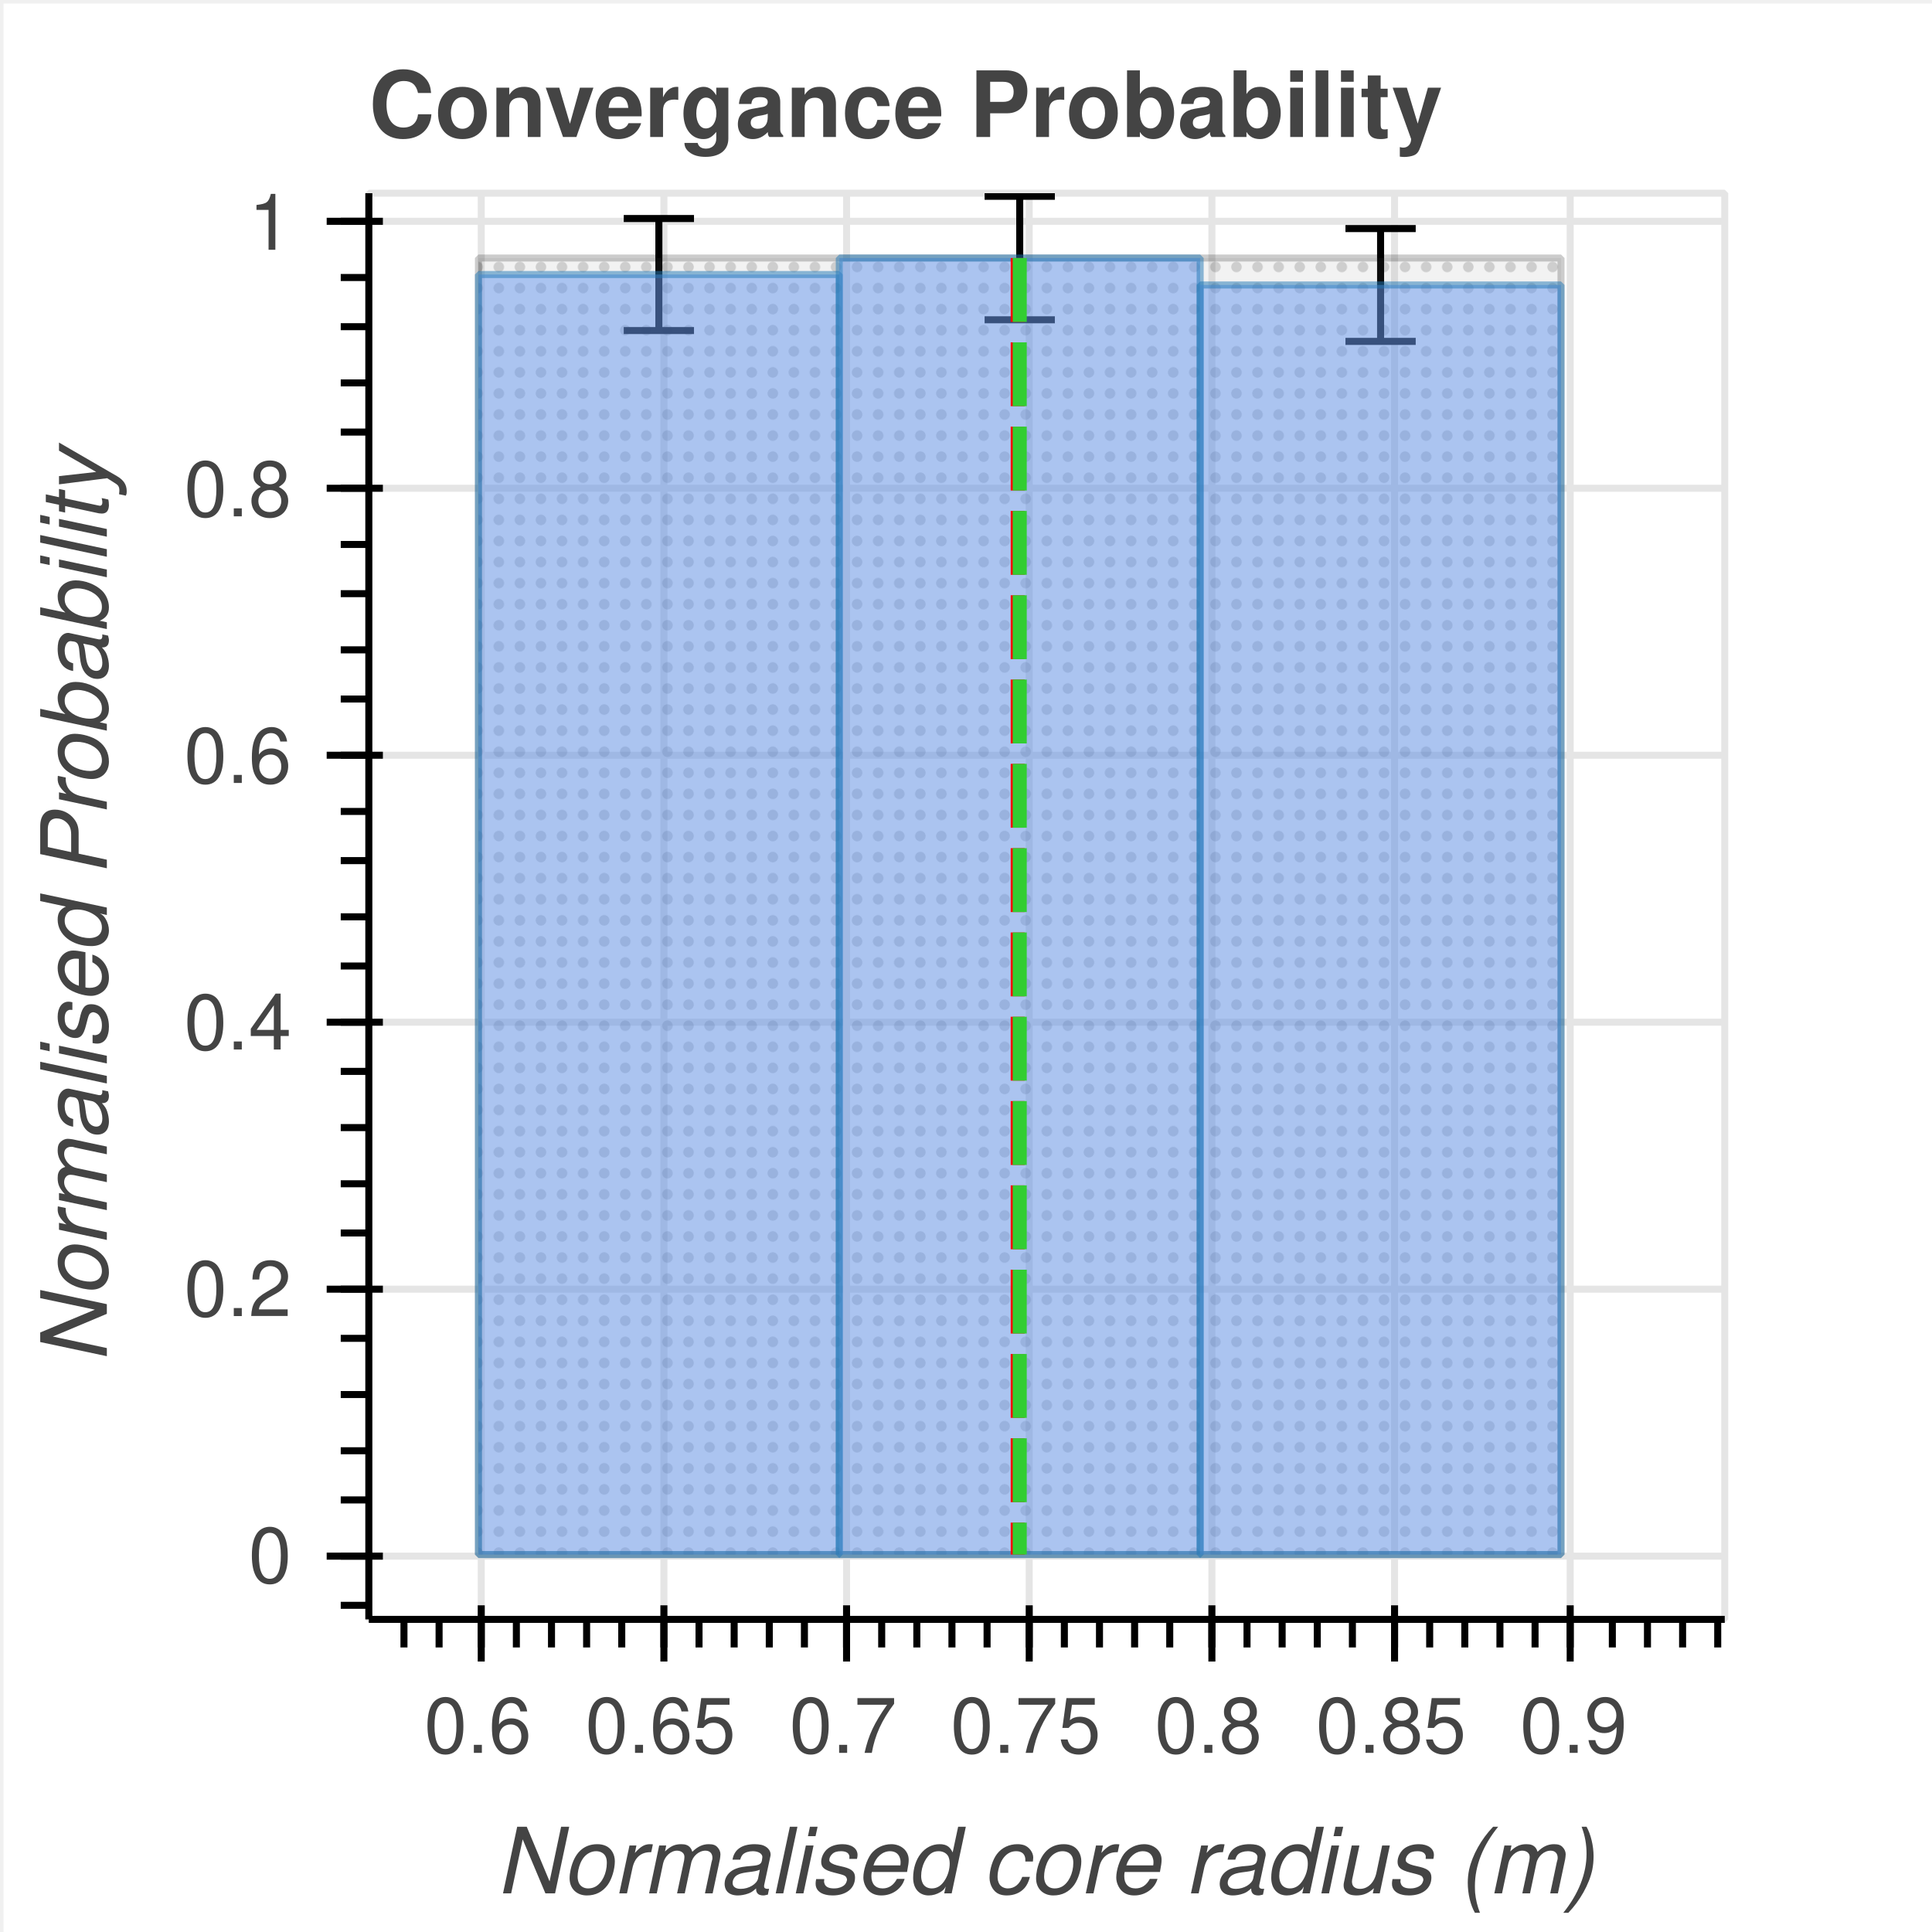
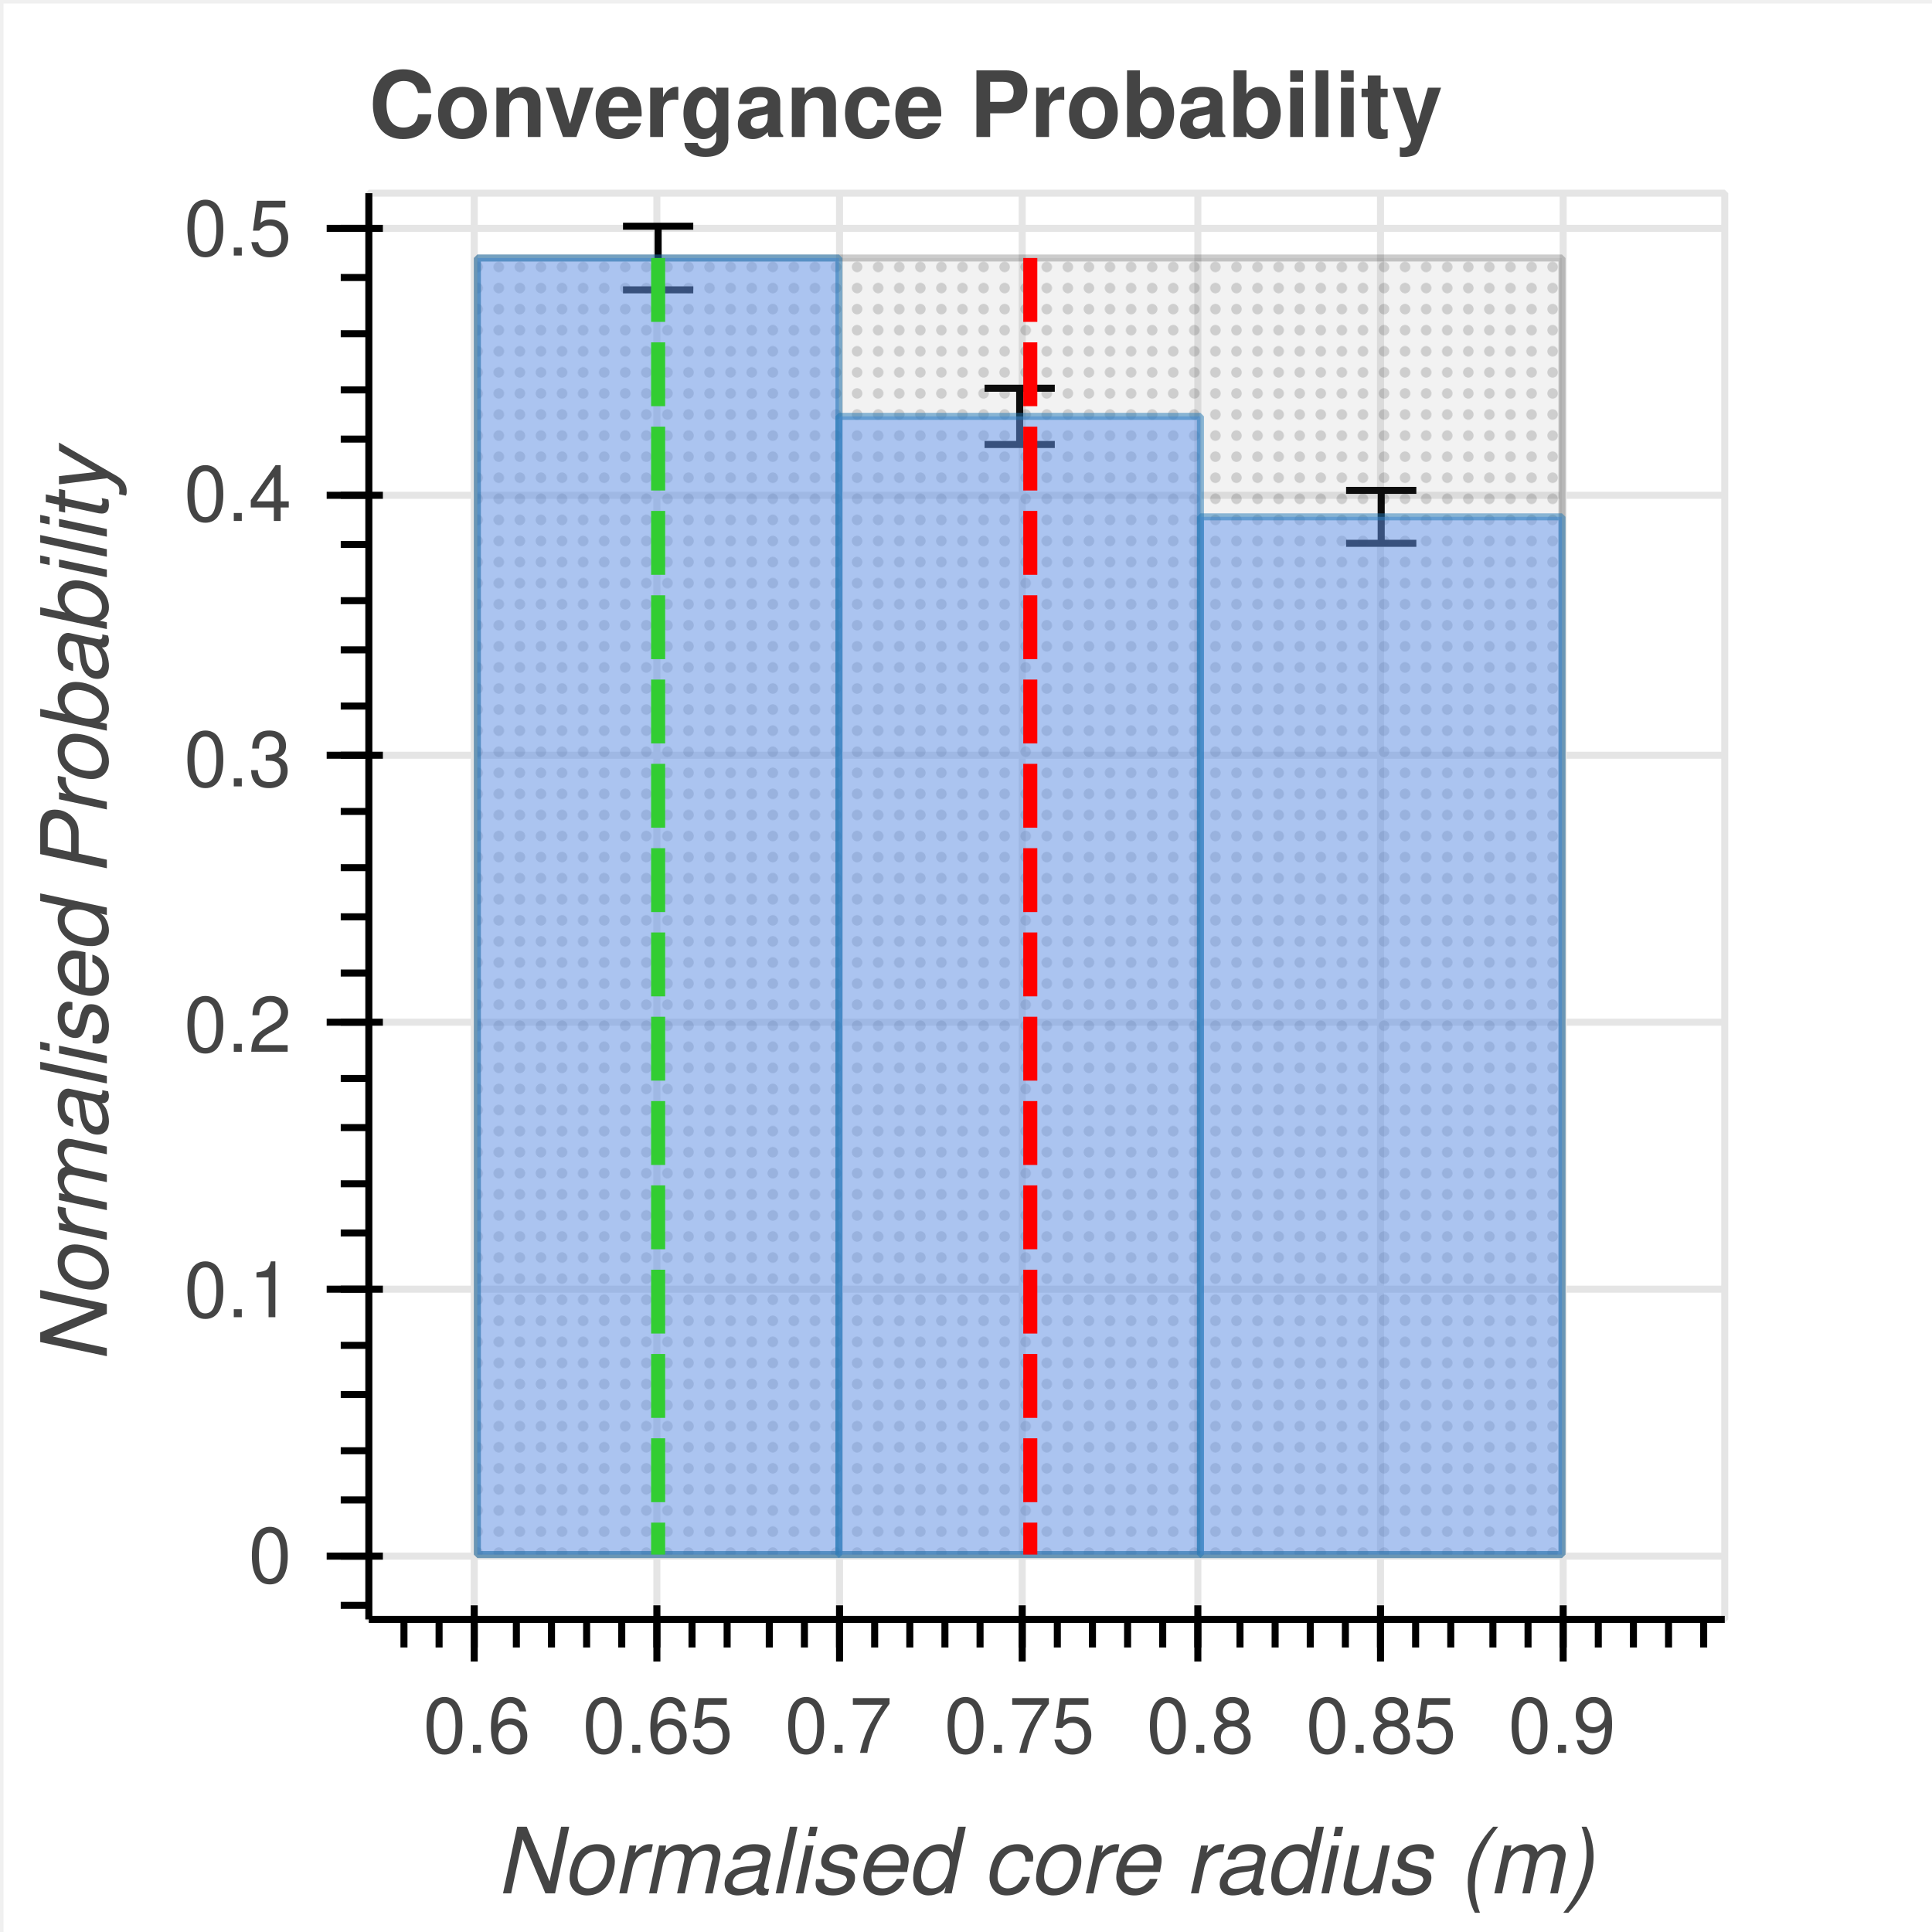
<svg xmlns="http://www.w3.org/2000/svg" version="1.1" width="275" height="275">
  <defs>
-     <clipPath id="InAXUygaGsqg">
+     <clipPath id="pgWXlmfOxSkq">
      <path fill="none" stroke="none" d="M 52.5 27.5 L 245.5 27.5 L 245.5 230.5 L 52.5 230.5 L 52.5 27.5 Z" />
    </clipPath>
-     <clipPath id="sBRyhBJpEFpU">
+     <clipPath id="qLMCSyQFeSEU">
      <path fill="none" stroke="none" d="M 52.5 27.5 L 245.5 27.5 L 245.5 230.5 L 52.5 230.5 L 52.5 27.5 Z" />
    </clipPath>
-     <clipPath id="ffzXpcHAvLTi">
+     <clipPath id="pxSyAOkAEokH">
      <path fill="none" stroke="none" d="M 52.5 27.5 L 245.5 27.5 L 245.5 230.5 L 52.5 230.5 L 52.5 27.5 Z" />
    </clipPath>
-     <clipPath id="foNaKyHFTAHU">
+     <clipPath id="fuNvhHTOpbGV">
      <path fill="none" stroke="none" d="M 52.5 27.5 L 245.5 27.5 L 245.5 230.5 L 52.5 230.5 L 52.5 27.5 Z" />
    </clipPath>
-     <pattern id="JrwBZKHLfWXh" width="3" height="3" patternUnits="userSpaceOnUse">
+     <pattern id="AyTvFVtdEdXB" width="3" height="3" patternUnits="userSpaceOnUse">
      <path fill="rgb(0,0,0)" stroke="none" paint-order="stroke" d="M 2.75 2 A 0.75 0.75 0 0 0 1.25 2 A 0.75 0.75 0 0 0 2.75 2" fill-opacity="0.149" />
    </pattern>
-     <clipPath id="TaEXbAVgGtcP">
+     <clipPath id="lDakPwaIWoMa">
      <path fill="none" stroke="none" d="M 52.5 27.5 L 245.5 27.5 L 245.5 230.5 L 52.5 230.5 L 52.5 27.5 Z" />
    </clipPath>
-     <clipPath id="eEJJcNbCGpMv">
+     <clipPath id="uudJtAVDqUhM">
      <path fill="none" stroke="none" d="M 52.5 27.5 L 245.5 27.5 L 245.5 230.5 L 52.5 230.5 L 52.5 27.5 Z" />
    </clipPath>
-     <clipPath id="ThteKweZudVw">
+     <clipPath id="gXuGpzfUFPhR">
      <path fill="none" stroke="none" d="M 52.5 27.5 L 245.5 27.5 L 245.5 230.5 L 52.5 230.5 L 52.5 27.5 Z" />
    </clipPath>
-     <clipPath id="tJWdPLfzzcuL">
+     <clipPath id="TVsqRqzQkHGn">
      <path fill="none" stroke="none" d="M 52.5 27.5 L 245.5 27.5 L 245.5 230.5 L 52.5 230.5 L 52.5 27.5 Z" />
    </clipPath>
  </defs>
  <path fill="rgb(255,255,255)" stroke="none" paint-order="stroke" d="M 0.5 0.5 L 275.5 0.5 L 275.5 275.5 L 0.5 275.5 L 0.5 0.5 Z" fill-opacity="1" />
  <rect fill="#FFFFFF" stroke="none" x="52" y="27" width="193" height="203" transform="matrix(1, 0, 0, 1, 0.5, 0.5)" />
  <path fill="rgb(255,255,255)" stroke="none" paint-order="stroke" d="M 52.5 27.5 L 245.5 27.5 L 245.5 230.5 L 52.5 230.5 L 52.5 27.5 Z" fill-opacity="1" />
  <path fill="none" stroke="rgb(229,229,229)" paint-order="fill" d="M 52.5 27.5 L 245.5 27.5 L 245.5 230.5 L 52.5 230.5 L 52.5 27.5 Z" stroke-opacity="1" stroke-linejoin="bevel" stroke-miterlimit="10" />
-   <path fill="none" stroke="rgb(229,229,229)" paint-order="fill" d="M 68.5 230.5 L 68.5 27.5 M 94.5 230.5 L 94.5 27.5 M 120.5 230.5 L 120.5 27.5 M 146.5 230.5 L 146.5 27.5 M 172.5 230.5 L 172.5 27.5 M 198.5 230.5 L 198.5 27.5 M 223.5 230.5 L 223.5 27.5" stroke-opacity="1" stroke-linejoin="bevel" stroke-miterlimit="10" clip-path="url(#InAXUygaGsqg)" />
-   <path fill="none" stroke="rgb(229,229,229)" paint-order="fill" d="M 52.5 221.5 L 245.5 221.5 M 52.5 183.5 L 245.5 183.5 M 52.5 145.5 L 245.5 145.5 M 52.5 107.5 L 245.5 107.5 M 52.5 69.5 L 245.5 69.5 M 52.5 31.5 L 245.5 31.5" stroke-opacity="1" stroke-linejoin="bevel" stroke-miterlimit="10" clip-path="url(#sBRyhBJpEFpU)" />
-   <path fill="none" stroke="rgb(0,0,0)" paint-order="fill" d="M 93.783 31.104 L 93.783 47.049" stroke-opacity="1" stroke-linejoin="bevel" stroke-miterlimit="10" clip-path="url(#ffzXpcHAvLTi)" />
-   <path fill="none" stroke="rgb(0,0,0)" paint-order="fill" d="M 145.148 27.938 L 145.148 45.517" stroke-opacity="1" stroke-linejoin="bevel" stroke-miterlimit="10" clip-path="url(#ffzXpcHAvLTi)" />
-   <path fill="none" stroke="rgb(0,0,0)" paint-order="fill" d="M 196.512 32.533 L 196.512 48.594" stroke-opacity="1" stroke-linejoin="bevel" stroke-miterlimit="10" clip-path="url(#ffzXpcHAvLTi)" />
-   <path fill="none" stroke="rgb(0,0,0)" paint-order="fill" d="M 88.783 31.104 L 98.783 31.104" stroke-opacity="1" stroke-linejoin="bevel" stroke-miterlimit="10" clip-path="url(#ffzXpcHAvLTi)" />
-   <path fill="none" stroke="rgb(0,0,0)" paint-order="fill" d="M 140.148 27.938 L 150.148 27.938" stroke-opacity="1" stroke-linejoin="bevel" stroke-miterlimit="10" clip-path="url(#ffzXpcHAvLTi)" />
-   <path fill="none" stroke="rgb(0,0,0)" paint-order="fill" d="M 191.512 32.533 L 201.512 32.533" stroke-opacity="1" stroke-linejoin="bevel" stroke-miterlimit="10" clip-path="url(#ffzXpcHAvLTi)" />
-   <path fill="none" stroke="rgb(0,0,0)" paint-order="fill" d="M 98.783 47.049 L 88.783 47.049" stroke-opacity="1" stroke-linejoin="bevel" stroke-miterlimit="10" clip-path="url(#ffzXpcHAvLTi)" />
-   <path fill="none" stroke="rgb(0,0,0)" paint-order="fill" d="M 150.148 45.517 L 140.148 45.517" stroke-opacity="1" stroke-linejoin="bevel" stroke-miterlimit="10" clip-path="url(#ffzXpcHAvLTi)" />
-   <path fill="none" stroke="rgb(0,0,0)" paint-order="fill" d="M 201.512 48.594 L 191.512 48.594" stroke-opacity="1" stroke-linejoin="bevel" stroke-miterlimit="10" clip-path="url(#ffzXpcHAvLTi)" />
-   <path fill="rgb(128,128,128)" stroke="none" paint-order="stroke" d="M 68.101 36.727 L 222.194 36.727 L 222.194 221.273 L 68.101 221.273 L 68.101 36.727 Z" fill-opacity="0.102" clip-path="url(#foNaKyHFTAHU)" />
-   <path fill="url(#JrwBZKHLfWXh)" stroke="rgb(0,0,0)" paint-order="fill" d="M 68.101 36.727 L 222.194 36.727 L 222.194 221.273 L 68.101 221.273 L 68.101 36.727 Z" clip-path="url(#foNaKyHFTAHU)" stroke-opacity="0.2" stroke-linejoin="bevel" stroke-miterlimit="10" />
-   <path fill="rgb(100,149,237)" stroke="rgb(31,119,180)" paint-order="fill" d="M 68.101 39.076 L 119.466 39.076 L 119.466 221.273 L 68.101 221.273 L 68.101 39.076 Z" fill-opacity="0.502" clip-path="url(#TaEXbAVgGtcP)" stroke-opacity="0.502" stroke-linejoin="bevel" stroke-miterlimit="10" />
-   <path fill="rgb(100,149,237)" stroke="rgb(31,119,180)" paint-order="fill" d="M 119.466 36.727 L 170.83 36.727 L 170.83 221.273 L 119.466 221.273 L 119.466 36.727 Z" fill-opacity="0.502" clip-path="url(#TaEXbAVgGtcP)" stroke-opacity="0.502" stroke-linejoin="bevel" stroke-miterlimit="10" />
-   <path fill="rgb(100,149,237)" stroke="rgb(31,119,180)" paint-order="fill" d="M 170.83 40.563 L 222.194 40.563 L 222.194 221.273 L 170.83 221.273 L 170.83 40.563 Z" fill-opacity="0.502" clip-path="url(#TaEXbAVgGtcP)" stroke-opacity="0.502" stroke-linejoin="bevel" stroke-miterlimit="10" />
+   <path fill="none" stroke="rgb(229,229,229)" paint-order="fill" d="M 67.5 230.5 L 67.5 27.5 M 93.5 230.5 L 93.5 27.5 M 119.5 230.5 L 119.5 27.5 M 145.5 230.5 L 145.5 27.5 M 170.5 230.5 L 170.5 27.5 M 196.5 230.5 L 196.5 27.5 M 222.5 230.5 L 222.5 27.5" stroke-opacity="1" stroke-linejoin="bevel" stroke-miterlimit="10" clip-path="url(#pgWXlmfOxSkq)" />
+   <path fill="none" stroke="rgb(229,229,229)" paint-order="fill" d="M 52.5 221.5 L 245.5 221.5 M 52.5 183.5 L 245.5 183.5 M 52.5 145.5 L 245.5 145.5 M 52.5 107.5 L 245.5 107.5 M 52.5 70.5 L 245.5 70.5 M 52.5 32.5 L 245.5 32.5" stroke-opacity="1" stroke-linejoin="bevel" stroke-miterlimit="10" clip-path="url(#qLMCSyQFeSEU)" />
+   <path fill="none" stroke="rgb(0,0,0)" paint-order="fill" d="M 93.679 32.199 L 93.679 41.256" stroke-opacity="1" stroke-linejoin="bevel" stroke-miterlimit="10" clip-path="url(#pxSyAOkAEokH)" />
+   <path fill="none" stroke="rgb(0,0,0)" paint-order="fill" d="M 145.14 55.261 L 145.14 63.268" stroke-opacity="1" stroke-linejoin="bevel" stroke-miterlimit="10" clip-path="url(#pxSyAOkAEokH)" />
+   <path fill="none" stroke="rgb(0,0,0)" paint-order="fill" d="M 196.602 69.799 L 196.602 77.333" stroke-opacity="1" stroke-linejoin="bevel" stroke-miterlimit="10" clip-path="url(#pxSyAOkAEokH)" />
+   <path fill="none" stroke="rgb(0,0,0)" paint-order="fill" d="M 88.679 32.199 L 98.679 32.199" stroke-opacity="1" stroke-linejoin="bevel" stroke-miterlimit="10" clip-path="url(#pxSyAOkAEokH)" />
+   <path fill="none" stroke="rgb(0,0,0)" paint-order="fill" d="M 140.14 55.261 L 150.14 55.261" stroke-opacity="1" stroke-linejoin="bevel" stroke-miterlimit="10" clip-path="url(#pxSyAOkAEokH)" />
+   <path fill="none" stroke="rgb(0,0,0)" paint-order="fill" d="M 191.602 69.799 L 201.602 69.799" stroke-opacity="1" stroke-linejoin="bevel" stroke-miterlimit="10" clip-path="url(#pxSyAOkAEokH)" />
+   <path fill="none" stroke="rgb(0,0,0)" paint-order="fill" d="M 98.679 41.256 L 88.679 41.256" stroke-opacity="1" stroke-linejoin="bevel" stroke-miterlimit="10" clip-path="url(#pxSyAOkAEokH)" />
+   <path fill="none" stroke="rgb(0,0,0)" paint-order="fill" d="M 150.14 63.268 L 140.14 63.268" stroke-opacity="1" stroke-linejoin="bevel" stroke-miterlimit="10" clip-path="url(#pxSyAOkAEokH)" />
+   <path fill="none" stroke="rgb(0,0,0)" paint-order="fill" d="M 201.602 77.333 L 191.602 77.333" stroke-opacity="1" stroke-linejoin="bevel" stroke-miterlimit="10" clip-path="url(#pxSyAOkAEokH)" />
+   <path fill="rgb(128,128,128)" stroke="none" paint-order="stroke" d="M 67.948 36.727 L 222.333 36.727 L 222.333 221.273 L 67.948 221.273 L 67.948 36.727 Z" fill-opacity="0.102" clip-path="url(#fuNvhHTOpbGV)" />
+   <path fill="url(#AyTvFVtdEdXB)" stroke="rgb(0,0,0)" paint-order="fill" d="M 67.948 36.727 L 222.333 36.727 L 222.333 221.273 L 67.948 221.273 L 67.948 36.727 Z" clip-path="url(#fuNvhHTOpbGV)" stroke-opacity="0.2" stroke-linejoin="bevel" stroke-miterlimit="10" />
+   <path fill="rgb(100,149,237)" stroke="rgb(31,119,180)" paint-order="fill" d="M 67.948 36.727 L 119.41 36.727 L 119.41 221.273 L 67.948 221.273 L 67.948 36.727 Z" fill-opacity="0.502" clip-path="url(#lDakPwaIWoMa)" stroke-opacity="0.502" stroke-linejoin="bevel" stroke-miterlimit="10" />
+   <path fill="rgb(100,149,237)" stroke="rgb(31,119,180)" paint-order="fill" d="M 119.41 59.265 L 170.871 59.265 L 170.871 221.273 L 119.41 221.273 L 119.41 59.265 Z" fill-opacity="0.502" clip-path="url(#lDakPwaIWoMa)" stroke-opacity="0.502" stroke-linejoin="bevel" stroke-miterlimit="10" />
+   <path fill="rgb(100,149,237)" stroke="rgb(31,119,180)" paint-order="fill" d="M 170.871 73.566 L 222.333 73.566 L 222.333 221.273 L 170.871 221.273 L 170.871 73.566 Z" fill-opacity="0.502" clip-path="url(#lDakPwaIWoMa)" stroke-opacity="0.502" stroke-linejoin="bevel" stroke-miterlimit="10" />
  <path fill="none" stroke="rgb(0,0,0)" paint-order="fill" d="M 52.5 230.5 L 245.5 230.5" stroke-opacity="1" stroke-linejoin="bevel" stroke-miterlimit="10" />
-   <path fill="none" stroke="rgb(0,0,0)" paint-order="fill" d="M 68.5 236.5 L 68.5 228.5 M 94.5 236.5 L 94.5 228.5 M 120.5 236.5 L 120.5 228.5 M 146.5 236.5 L 146.5 228.5 M 172.5 236.5 L 172.5 228.5 M 198.5 236.5 L 198.5 228.5 M 223.5 236.5 L 223.5 228.5" stroke-opacity="1" stroke-linejoin="bevel" stroke-miterlimit="10" />
-   <path fill="none" stroke="rgb(0,0,0)" paint-order="fill" d="M 62.5 234.5 L 62.5 230.5 M 57.5 234.5 L 57.5 230.5 M 68.5 234.5 L 68.5 230.5 M 73.5 234.5 L 73.5 230.5 M 78.5 234.5 L 78.5 230.5 M 83.5 234.5 L 83.5 230.5 M 88.5 234.5 L 88.5 230.5 M 94.5 234.5 L 94.5 230.5 M 99.5 234.5 L 99.5 230.5 M 104.5 234.5 L 104.5 230.5 M 109.5 234.5 L 109.5 230.5 M 114.5 234.5 L 114.5 230.5 M 120.5 234.5 L 120.5 230.5 M 125.5 234.5 L 125.5 230.5 M 130.5 234.5 L 130.5 230.5 M 135.5 234.5 L 135.5 230.5 M 140.5 234.5 L 140.5 230.5 M 146.5 234.5 L 146.5 230.5 M 151.5 234.5 L 151.5 230.5 M 156.5 234.5 L 156.5 230.5 M 161.5 234.5 L 161.5 230.5 M 166.5 234.5 L 166.5 230.5 M 172.5 234.5 L 172.5 230.5 M 177.5 234.5 L 177.5 230.5 M 182.5 234.5 L 182.5 230.5 M 187.5 234.5 L 187.5 230.5 M 192.5 234.5 L 192.5 230.5 M 198.5 234.5 L 198.5 230.5 M 203.5 234.5 L 203.5 230.5 M 208.5 234.5 L 208.5 230.5 M 213.5 234.5 L 213.5 230.5 M 218.5 234.5 L 218.5 230.5 M 223.5 234.5 L 223.5 230.5 M 229.5 234.5 L 229.5 230.5 M 234.5 234.5 L 234.5 230.5 M 239.5 234.5 L 239.5 230.5 M 244.5 234.5 L 244.5 230.5" stroke-opacity="1" stroke-linejoin="bevel" stroke-miterlimit="10" />
-   <text fill="rgb(68,68,68)" stroke="none" font-family="helvetica" font-size="11px" font-style="normal" font-weight="normal" text-decoration="normal" x="59.879" y="249" text-anchor="start" dominant-baseline="alphabetic" transform="matrix(1, 0, 0, 1, 0.5, 0.5)" fill-opacity="1">0.6</text>
-   <text fill="none" stroke="rgb(0,0,0)" font-family="helvetica" font-size="11px" font-style="normal" font-weight="normal" text-decoration="normal" x="59.879" y="249" text-anchor="start" dominant-baseline="alphabetic" transform="matrix(1, 0, 0, 1, 0.5, 0.5)" stroke-opacity="0" stroke-linejoin="bevel" stroke-miterlimit="10">0.6</text>
-   <text fill="rgb(68,68,68)" stroke="none" font-family="helvetica" font-size="11px" font-style="normal" font-weight="normal" text-decoration="normal" x="82.815" y="249" text-anchor="start" dominant-baseline="alphabetic" transform="matrix(1, 0, 0, 1, 0.5, 0.5)" fill-opacity="1">0.65</text>
-   <text fill="none" stroke="rgb(0,0,0)" font-family="helvetica" font-size="11px" font-style="normal" font-weight="normal" text-decoration="normal" x="82.815" y="249" text-anchor="start" dominant-baseline="alphabetic" transform="matrix(1, 0, 0, 1, 0.5, 0.5)" stroke-opacity="0" stroke-linejoin="bevel" stroke-miterlimit="10">0.65</text>
-   <text fill="rgb(68,68,68)" stroke="none" font-family="helvetica" font-size="11px" font-style="normal" font-weight="normal" text-decoration="normal" x="111.87" y="249" text-anchor="start" dominant-baseline="alphabetic" transform="matrix(1, 0, 0, 1, 0.5, 0.5)" fill-opacity="1">0.7</text>
-   <text fill="none" stroke="rgb(0,0,0)" font-family="helvetica" font-size="11px" font-style="normal" font-weight="normal" text-decoration="normal" x="111.87" y="249" text-anchor="start" dominant-baseline="alphabetic" transform="matrix(1, 0, 0, 1, 0.5, 0.5)" stroke-opacity="0" stroke-linejoin="bevel" stroke-miterlimit="10">0.7</text>
-   <text fill="rgb(68,68,68)" stroke="none" font-family="helvetica" font-size="11px" font-style="normal" font-weight="normal" text-decoration="normal" x="134.806" y="249" text-anchor="start" dominant-baseline="alphabetic" transform="matrix(1, 0, 0, 1, 0.5, 0.5)" fill-opacity="1">0.75</text>
-   <text fill="none" stroke="rgb(0,0,0)" font-family="helvetica" font-size="11px" font-style="normal" font-weight="normal" text-decoration="normal" x="134.806" y="249" text-anchor="start" dominant-baseline="alphabetic" transform="matrix(1, 0, 0, 1, 0.5, 0.5)" stroke-opacity="0" stroke-linejoin="bevel" stroke-miterlimit="10">0.75</text>
-   <text fill="rgb(68,68,68)" stroke="none" font-family="helvetica" font-size="11px" font-style="normal" font-weight="normal" text-decoration="normal" x="163.861" y="249" text-anchor="start" dominant-baseline="alphabetic" transform="matrix(1, 0, 0, 1, 0.5, 0.5)" fill-opacity="1">0.8</text>
-   <text fill="none" stroke="rgb(0,0,0)" font-family="helvetica" font-size="11px" font-style="normal" font-weight="normal" text-decoration="normal" x="163.861" y="249" text-anchor="start" dominant-baseline="alphabetic" transform="matrix(1, 0, 0, 1, 0.5, 0.5)" stroke-opacity="0" stroke-linejoin="bevel" stroke-miterlimit="10">0.8</text>
-   <text fill="rgb(68,68,68)" stroke="none" font-family="helvetica" font-size="11px" font-style="normal" font-weight="normal" text-decoration="normal" x="186.797" y="249" text-anchor="start" dominant-baseline="alphabetic" transform="matrix(1, 0, 0, 1, 0.5, 0.5)" fill-opacity="1">0.85</text>
-   <text fill="none" stroke="rgb(0,0,0)" font-family="helvetica" font-size="11px" font-style="normal" font-weight="normal" text-decoration="normal" x="186.797" y="249" text-anchor="start" dominant-baseline="alphabetic" transform="matrix(1, 0, 0, 1, 0.5, 0.5)" stroke-opacity="0" stroke-linejoin="bevel" stroke-miterlimit="10">0.85</text>
-   <text fill="rgb(68,68,68)" stroke="none" font-family="helvetica" font-size="11px" font-style="normal" font-weight="normal" text-decoration="normal" x="215.852" y="249" text-anchor="start" dominant-baseline="alphabetic" transform="matrix(1, 0, 0, 1, 0.5, 0.5)" fill-opacity="1">0.9</text>
-   <text fill="none" stroke="rgb(0,0,0)" font-family="helvetica" font-size="11px" font-style="normal" font-weight="normal" text-decoration="normal" x="215.852" y="249" text-anchor="start" dominant-baseline="alphabetic" transform="matrix(1, 0, 0, 1, 0.5, 0.5)" stroke-opacity="0" stroke-linejoin="bevel" stroke-miterlimit="10">0.9</text>
+   <path fill="none" stroke="rgb(0,0,0)" paint-order="fill" d="M 67.5 236.5 L 67.5 228.5 M 93.5 236.5 L 93.5 228.5 M 119.5 236.5 L 119.5 228.5 M 145.5 236.5 L 145.5 228.5 M 170.5 236.5 L 170.5 228.5 M 196.5 236.5 L 196.5 228.5 M 222.5 236.5 L 222.5 228.5" stroke-opacity="1" stroke-linejoin="bevel" stroke-miterlimit="10" />
+   <path fill="none" stroke="rgb(0,0,0)" paint-order="fill" d="M 62.5 234.5 L 62.5 230.5 M 57.5 234.5 L 57.5 230.5 M 67.5 234.5 L 67.5 230.5 M 73.5 234.5 L 73.5 230.5 M 78.5 234.5 L 78.5 230.5 M 83.5 234.5 L 83.5 230.5 M 88.5 234.5 L 88.5 230.5 M 93.5 234.5 L 93.5 230.5 M 98.5 234.5 L 98.5 230.5 M 103.5 234.5 L 103.5 230.5 M 109.5 234.5 L 109.5 230.5 M 114.5 234.5 L 114.5 230.5 M 119.5 234.5 L 119.5 230.5 M 124.5 234.5 L 124.5 230.5 M 129.5 234.5 L 129.5 230.5 M 134.5 234.5 L 134.5 230.5 M 139.5 234.5 L 139.5 230.5 M 145.5 234.5 L 145.5 230.5 M 150.5 234.5 L 150.5 230.5 M 155.5 234.5 L 155.5 230.5 M 160.5 234.5 L 160.5 230.5 M 165.5 234.5 L 165.5 230.5 M 170.5 234.5 L 170.5 230.5 M 176.5 234.5 L 176.5 230.5 M 181.5 234.5 L 181.5 230.5 M 186.5 234.5 L 186.5 230.5 M 191.5 234.5 L 191.5 230.5 M 196.5 234.5 L 196.5 230.5 M 201.5 234.5 L 201.5 230.5 M 206.5 234.5 L 206.5 230.5 M 212.5 234.5 L 212.5 230.5 M 217.5 234.5 L 217.5 230.5 M 222.5 234.5 L 222.5 230.5 M 227.5 234.5 L 227.5 230.5 M 232.5 234.5 L 232.5 230.5 M 237.5 234.5 L 237.5 230.5 M 242.5 234.5 L 242.5 230.5" stroke-opacity="1" stroke-linejoin="bevel" stroke-miterlimit="10" />
+   <text fill="rgb(68,68,68)" stroke="none" font-family="helvetica" font-size="11px" font-style="normal" font-weight="normal" text-decoration="normal" x="59.741" y="249" text-anchor="start" dominant-baseline="alphabetic" transform="matrix(1, 0, 0, 1, 0.5, 0.5)" fill-opacity="1">0.6</text>
+   <text fill="none" stroke="rgb(0,0,0)" font-family="helvetica" font-size="11px" font-style="normal" font-weight="normal" text-decoration="normal" x="59.741" y="249" text-anchor="start" dominant-baseline="alphabetic" transform="matrix(1, 0, 0, 1, 0.5, 0.5)" stroke-opacity="0" stroke-linejoin="bevel" stroke-miterlimit="10">0.6</text>
+   <text fill="rgb(68,68,68)" stroke="none" font-family="helvetica" font-size="11px" font-style="normal" font-weight="normal" text-decoration="normal" x="82.424" y="249" text-anchor="start" dominant-baseline="alphabetic" transform="matrix(1, 0, 0, 1, 0.5, 0.5)" fill-opacity="1">0.65</text>
+   <text fill="none" stroke="rgb(0,0,0)" font-family="helvetica" font-size="11px" font-style="normal" font-weight="normal" text-decoration="normal" x="82.424" y="249" text-anchor="start" dominant-baseline="alphabetic" transform="matrix(1, 0, 0, 1, 0.5, 0.5)" stroke-opacity="0" stroke-linejoin="bevel" stroke-miterlimit="10">0.65</text>
+   <text fill="rgb(68,68,68)" stroke="none" font-family="helvetica" font-size="11px" font-style="normal" font-weight="normal" text-decoration="normal" x="111.224" y="249" text-anchor="start" dominant-baseline="alphabetic" transform="matrix(1, 0, 0, 1, 0.5, 0.5)" fill-opacity="1">0.7</text>
+   <text fill="none" stroke="rgb(0,0,0)" font-family="helvetica" font-size="11px" font-style="normal" font-weight="normal" text-decoration="normal" x="111.224" y="249" text-anchor="start" dominant-baseline="alphabetic" transform="matrix(1, 0, 0, 1, 0.5, 0.5)" stroke-opacity="0" stroke-linejoin="bevel" stroke-miterlimit="10">0.7</text>
+   <text fill="rgb(68,68,68)" stroke="none" font-family="helvetica" font-size="11px" font-style="normal" font-weight="normal" text-decoration="normal" x="133.908" y="249" text-anchor="start" dominant-baseline="alphabetic" transform="matrix(1, 0, 0, 1, 0.5, 0.5)" fill-opacity="1">0.75</text>
+   <text fill="none" stroke="rgb(0,0,0)" font-family="helvetica" font-size="11px" font-style="normal" font-weight="normal" text-decoration="normal" x="133.908" y="249" text-anchor="start" dominant-baseline="alphabetic" transform="matrix(1, 0, 0, 1, 0.5, 0.5)" stroke-opacity="0" stroke-linejoin="bevel" stroke-miterlimit="10">0.75</text>
+   <text fill="rgb(68,68,68)" stroke="none" font-family="helvetica" font-size="11px" font-style="normal" font-weight="normal" text-decoration="normal" x="162.708" y="249" text-anchor="start" dominant-baseline="alphabetic" transform="matrix(1, 0, 0, 1, 0.5, 0.5)" fill-opacity="1">0.8</text>
+   <text fill="none" stroke="rgb(0,0,0)" font-family="helvetica" font-size="11px" font-style="normal" font-weight="normal" text-decoration="normal" x="162.708" y="249" text-anchor="start" dominant-baseline="alphabetic" transform="matrix(1, 0, 0, 1, 0.5, 0.5)" stroke-opacity="0" stroke-linejoin="bevel" stroke-miterlimit="10">0.8</text>
+   <text fill="rgb(68,68,68)" stroke="none" font-family="helvetica" font-size="11px" font-style="normal" font-weight="normal" text-decoration="normal" x="185.391" y="249" text-anchor="start" dominant-baseline="alphabetic" transform="matrix(1, 0, 0, 1, 0.5, 0.5)" fill-opacity="1">0.85</text>
+   <text fill="none" stroke="rgb(0,0,0)" font-family="helvetica" font-size="11px" font-style="normal" font-weight="normal" text-decoration="normal" x="185.391" y="249" text-anchor="start" dominant-baseline="alphabetic" transform="matrix(1, 0, 0, 1, 0.5, 0.5)" stroke-opacity="0" stroke-linejoin="bevel" stroke-miterlimit="10">0.85</text>
+   <text fill="rgb(68,68,68)" stroke="none" font-family="helvetica" font-size="11px" font-style="normal" font-weight="normal" text-decoration="normal" x="214.192" y="249" text-anchor="start" dominant-baseline="alphabetic" transform="matrix(1, 0, 0, 1, 0.5, 0.5)" fill-opacity="1">0.9</text>
+   <text fill="none" stroke="rgb(0,0,0)" font-family="helvetica" font-size="11px" font-style="normal" font-weight="normal" text-decoration="normal" x="214.192" y="249" text-anchor="start" dominant-baseline="alphabetic" transform="matrix(1, 0, 0, 1, 0.5, 0.5)" stroke-opacity="0" stroke-linejoin="bevel" stroke-miterlimit="10">0.9</text>
  <text fill="rgb(68,68,68)" stroke="none" font-family="helvetica" font-size="13px" font-style="italic" font-weight="normal" text-decoration="normal" x="70.119" y="269" text-anchor="start" dominant-baseline="alphabetic" transform="matrix(1, 0, 0, 1, 0.5, 0.5)" fill-opacity="1">Normalised core radius (m)</text>
  <text fill="none" stroke="rgb(0,0,0)" font-family="helvetica" font-size="13px" font-style="italic" font-weight="normal" text-decoration="normal" x="70.119" y="269" text-anchor="start" dominant-baseline="alphabetic" transform="matrix(1, 0, 0, 1, 0.5, 0.5)" stroke-opacity="0" stroke-linejoin="bevel" stroke-miterlimit="10">Normalised core radius (m)</text>
  <path fill="none" stroke="rgb(0,0,0)" paint-order="fill" d="M 52.5 230.5 L 52.5 27.5" stroke-opacity="1" stroke-linejoin="bevel" stroke-miterlimit="10" />
-   <path fill="none" stroke="rgb(0,0,0)" paint-order="fill" d="M 46.5 221.5 L 54.5 221.5 M 46.5 183.5 L 54.5 183.5 M 46.5 145.5 L 54.5 145.5 M 46.5 107.5 L 54.5 107.5 M 46.5 69.5 L 54.5 69.5 M 46.5 31.5 L 54.5 31.5" stroke-opacity="1" stroke-linejoin="bevel" stroke-miterlimit="10" />
-   <path fill="none" stroke="rgb(0,0,0)" paint-order="fill" d="M 48.5 228.5 L 52.5 228.5 M 48.5 221.5 L 52.5 221.5 M 48.5 213.5 L 52.5 213.5 M 48.5 206.5 L 52.5 206.5 M 48.5 198.5 L 52.5 198.5 M 48.5 190.5 L 52.5 190.5 M 48.5 183.5 L 52.5 183.5 M 48.5 175.5 L 52.5 175.5 M 48.5 168.5 L 52.5 168.5 M 48.5 160.5 L 52.5 160.5 M 48.5 152.5 L 52.5 152.5 M 48.5 145.5 L 52.5 145.5 M 48.5 137.5 L 52.5 137.5 M 48.5 130.5 L 52.5 130.5 M 48.5 122.5 L 52.5 122.5 M 48.5 115.5 L 52.5 115.5 M 48.5 107.5 L 52.5 107.5 M 48.5 99.5 L 52.5 99.5 M 48.5 92.5 L 52.5 92.5 M 48.5 84.5 L 52.5 84.5 M 48.5 77.5 L 52.5 77.5 M 48.5 69.5 L 52.5 69.5 M 48.5 61.5 L 52.5 61.5 M 48.5 54.5 L 52.5 54.5 M 48.5 46.5 L 52.5 46.5 M 48.5 39.5 L 52.5 39.5 M 48.5 31.5 L 52.5 31.5" stroke-opacity="1" stroke-linejoin="bevel" stroke-miterlimit="10" />
+   <path fill="none" stroke="rgb(0,0,0)" paint-order="fill" d="M 46.5 221.5 L 54.5 221.5 M 46.5 183.5 L 54.5 183.5 M 46.5 145.5 L 54.5 145.5 M 46.5 107.5 L 54.5 107.5 M 46.5 70.5 L 54.5 70.5 M 46.5 32.5 L 54.5 32.5" stroke-opacity="1" stroke-linejoin="bevel" stroke-miterlimit="10" />
+   <path fill="none" stroke="rgb(0,0,0)" paint-order="fill" d="M 48.5 228.5 L 52.5 228.5 M 48.5 221.5 L 52.5 221.5 M 48.5 213.5 L 52.5 213.5 M 48.5 206.5 L 52.5 206.5 M 48.5 198.5 L 52.5 198.5 M 48.5 191.5 L 52.5 191.5 M 48.5 183.5 L 52.5 183.5 M 48.5 175.5 L 52.5 175.5 M 48.5 168.5 L 52.5 168.5 M 48.5 160.5 L 52.5 160.5 M 48.5 153.5 L 52.5 153.5 M 48.5 145.5 L 52.5 145.5 M 48.5 138.5 L 52.5 138.5 M 48.5 130.5 L 52.5 130.5 M 48.5 123.5 L 52.5 123.5 M 48.5 115.5 L 52.5 115.5 M 48.5 107.5 L 52.5 107.5 M 48.5 100.5 L 52.5 100.5 M 48.5 92.5 L 52.5 92.5 M 48.5 85.5 L 52.5 85.5 M 48.5 77.5 L 52.5 77.5 M 48.5 70.5 L 52.5 70.5 M 48.5 62.5 L 52.5 62.5 M 48.5 55.5 L 52.5 55.5 M 48.5 47.5 L 52.5 47.5 M 48.5 39.5 L 52.5 39.5 M 48.5 32.5 L 52.5 32.5" stroke-opacity="1" stroke-linejoin="bevel" stroke-miterlimit="10" />
  <text fill="rgb(68,68,68)" stroke="none" font-family="helvetica" font-size="11px" font-style="normal" font-weight="normal" text-decoration="normal" x="34.882" y="224.773" text-anchor="start" dominant-baseline="alphabetic" transform="matrix(1, 0, 0, 1, 0.5, 0.5)" fill-opacity="1">0</text>
  <text fill="none" stroke="rgb(0,0,0)" font-family="helvetica" font-size="11px" font-style="normal" font-weight="normal" text-decoration="normal" x="34.882" y="224.773" text-anchor="start" dominant-baseline="alphabetic" transform="matrix(1, 0, 0, 1, 0.5, 0.5)" stroke-opacity="0" stroke-linejoin="bevel" stroke-miterlimit="10">0</text>
-   <text fill="rgb(68,68,68)" stroke="none" font-family="helvetica" font-size="11px" font-style="normal" font-weight="normal" text-decoration="normal" x="25.708" y="186.828" text-anchor="start" dominant-baseline="alphabetic" transform="matrix(1, 0, 0, 1, 0.5, 0.5)" fill-opacity="1">0.2</text>
-   <text fill="none" stroke="rgb(0,0,0)" font-family="helvetica" font-size="11px" font-style="normal" font-weight="normal" text-decoration="normal" x="25.708" y="186.828" text-anchor="start" dominant-baseline="alphabetic" transform="matrix(1, 0, 0, 1, 0.5, 0.5)" stroke-opacity="0" stroke-linejoin="bevel" stroke-miterlimit="10">0.2</text>
-   <text fill="rgb(68,68,68)" stroke="none" font-family="helvetica" font-size="11px" font-style="normal" font-weight="normal" text-decoration="normal" x="25.708" y="148.884" text-anchor="start" dominant-baseline="alphabetic" transform="matrix(1, 0, 0, 1, 0.5, 0.5)" fill-opacity="1">0.4</text>
-   <text fill="none" stroke="rgb(0,0,0)" font-family="helvetica" font-size="11px" font-style="normal" font-weight="normal" text-decoration="normal" x="25.708" y="148.884" text-anchor="start" dominant-baseline="alphabetic" transform="matrix(1, 0, 0, 1, 0.5, 0.5)" stroke-opacity="0" stroke-linejoin="bevel" stroke-miterlimit="10">0.4</text>
-   <text fill="rgb(68,68,68)" stroke="none" font-family="helvetica" font-size="11px" font-style="normal" font-weight="normal" text-decoration="normal" x="25.708" y="110.939" text-anchor="start" dominant-baseline="alphabetic" transform="matrix(1, 0, 0, 1, 0.5, 0.5)" fill-opacity="1">0.6</text>
-   <text fill="none" stroke="rgb(0,0,0)" font-family="helvetica" font-size="11px" font-style="normal" font-weight="normal" text-decoration="normal" x="25.708" y="110.939" text-anchor="start" dominant-baseline="alphabetic" transform="matrix(1, 0, 0, 1, 0.5, 0.5)" stroke-opacity="0" stroke-linejoin="bevel" stroke-miterlimit="10">0.6</text>
-   <text fill="rgb(68,68,68)" stroke="none" font-family="helvetica" font-size="11px" font-style="normal" font-weight="normal" text-decoration="normal" x="25.708" y="72.994" text-anchor="start" dominant-baseline="alphabetic" transform="matrix(1, 0, 0, 1, 0.5, 0.5)" fill-opacity="1">0.8</text>
-   <text fill="none" stroke="rgb(0,0,0)" font-family="helvetica" font-size="11px" font-style="normal" font-weight="normal" text-decoration="normal" x="25.708" y="72.994" text-anchor="start" dominant-baseline="alphabetic" transform="matrix(1, 0, 0, 1, 0.5, 0.5)" stroke-opacity="0" stroke-linejoin="bevel" stroke-miterlimit="10">0.8</text>
-   <text fill="rgb(68,68,68)" stroke="none" font-family="helvetica" font-size="11px" font-style="normal" font-weight="normal" text-decoration="normal" x="34.882" y="35.05" text-anchor="start" dominant-baseline="alphabetic" transform="matrix(1, 0, 0, 1, 0.5, 0.5)" fill-opacity="1">1</text>
-   <text fill="none" stroke="rgb(0,0,0)" font-family="helvetica" font-size="11px" font-style="normal" font-weight="normal" text-decoration="normal" x="34.882" y="35.05" text-anchor="start" dominant-baseline="alphabetic" transform="matrix(1, 0, 0, 1, 0.5, 0.5)" stroke-opacity="0" stroke-linejoin="bevel" stroke-miterlimit="10">1</text>
+   <text fill="rgb(68,68,68)" stroke="none" font-family="helvetica" font-size="11px" font-style="normal" font-weight="normal" text-decoration="normal" x="25.708" y="186.993" text-anchor="start" dominant-baseline="alphabetic" transform="matrix(1, 0, 0, 1, 0.5, 0.5)" fill-opacity="1">0.1</text>
+   <text fill="none" stroke="rgb(0,0,0)" font-family="helvetica" font-size="11px" font-style="normal" font-weight="normal" text-decoration="normal" x="25.708" y="186.993" text-anchor="start" dominant-baseline="alphabetic" transform="matrix(1, 0, 0, 1, 0.5, 0.5)" stroke-opacity="0" stroke-linejoin="bevel" stroke-miterlimit="10">0.1</text>
+   <text fill="rgb(68,68,68)" stroke="none" font-family="helvetica" font-size="11px" font-style="normal" font-weight="normal" text-decoration="normal" x="25.708" y="149.214" text-anchor="start" dominant-baseline="alphabetic" transform="matrix(1, 0, 0, 1, 0.5, 0.5)" fill-opacity="1">0.2</text>
+   <text fill="none" stroke="rgb(0,0,0)" font-family="helvetica" font-size="11px" font-style="normal" font-weight="normal" text-decoration="normal" x="25.708" y="149.214" text-anchor="start" dominant-baseline="alphabetic" transform="matrix(1, 0, 0, 1, 0.5, 0.5)" stroke-opacity="0" stroke-linejoin="bevel" stroke-miterlimit="10">0.2</text>
+   <text fill="rgb(68,68,68)" stroke="none" font-family="helvetica" font-size="11px" font-style="normal" font-weight="normal" text-decoration="normal" x="25.708" y="111.434" text-anchor="start" dominant-baseline="alphabetic" transform="matrix(1, 0, 0, 1, 0.5, 0.5)" fill-opacity="1">0.3</text>
+   <text fill="none" stroke="rgb(0,0,0)" font-family="helvetica" font-size="11px" font-style="normal" font-weight="normal" text-decoration="normal" x="25.708" y="111.434" text-anchor="start" dominant-baseline="alphabetic" transform="matrix(1, 0, 0, 1, 0.5, 0.5)" stroke-opacity="0" stroke-linejoin="bevel" stroke-miterlimit="10">0.3</text>
+   <text fill="rgb(68,68,68)" stroke="none" font-family="helvetica" font-size="11px" font-style="normal" font-weight="normal" text-decoration="normal" x="25.708" y="73.655" text-anchor="start" dominant-baseline="alphabetic" transform="matrix(1, 0, 0, 1, 0.5, 0.5)" fill-opacity="1">0.4</text>
+   <text fill="none" stroke="rgb(0,0,0)" font-family="helvetica" font-size="11px" font-style="normal" font-weight="normal" text-decoration="normal" x="25.708" y="73.655" text-anchor="start" dominant-baseline="alphabetic" transform="matrix(1, 0, 0, 1, 0.5, 0.5)" stroke-opacity="0" stroke-linejoin="bevel" stroke-miterlimit="10">0.4</text>
+   <text fill="rgb(68,68,68)" stroke="none" font-family="helvetica" font-size="11px" font-style="normal" font-weight="normal" text-decoration="normal" x="25.708" y="35.875" text-anchor="start" dominant-baseline="alphabetic" transform="matrix(1, 0, 0, 1, 0.5, 0.5)" fill-opacity="1">0.5</text>
+   <text fill="none" stroke="rgb(0,0,0)" font-family="helvetica" font-size="11px" font-style="normal" font-weight="normal" text-decoration="normal" x="25.708" y="35.875" text-anchor="start" dominant-baseline="alphabetic" transform="matrix(1, 0, 0, 1, 0.5, 0.5)" stroke-opacity="0" stroke-linejoin="bevel" stroke-miterlimit="10">0.5</text>
  <text fill="rgb(68,68,68)" stroke="none" font-family="helvetica" font-size="13px" font-style="italic" font-weight="normal" text-decoration="normal" x="-47.317" y="125.5" text-anchor="start" dominant-baseline="alphabetic" transform="matrix(6.123233995736766e-17, -1, 1, 6.123233995736766e-17, -110.2915, 146.7085)" fill-opacity="1">Normalised Probability</text>
  <text fill="none" stroke="rgb(0,0,0)" font-family="helvetica" font-size="13px" font-style="italic" font-weight="normal" text-decoration="normal" x="-47.317" y="125.5" text-anchor="start" dominant-baseline="alphabetic" transform="matrix(6.123233995736766e-17, -1, 1, 6.123233995736766e-17, -110.2915, 146.7085)" stroke-opacity="0" stroke-linejoin="bevel" stroke-miterlimit="10">Normalised Probability</text>
-   <path fill="rgb(255,249,186)" stroke="rgb(255,0,0)" paint-order="fill" d="M 144.863 36.727 L 144.863 36.727 L 144.863 221.273 L 144.863 221.273 L 144.863 36.727 Z" fill-opacity="0.4" clip-path="url(#eEJJcNbCGpMv)" stroke-opacity="1" stroke-linejoin="bevel" stroke-miterlimit="10" stroke-width="2" stroke-dasharray="6" />
-   <path fill="rgb(255,249,186)" stroke="rgb(50,205,50)" paint-order="fill" d="M 145.148 36.727 L 145.148 36.727 L 145.148 221.273 L 145.148 221.273 L 145.148 36.727 Z" fill-opacity="0.4" clip-path="url(#ThteKweZudVw)" stroke-opacity="1" stroke-linejoin="bevel" stroke-miterlimit="10" stroke-width="2" stroke-dasharray="6" />
+   <path fill="rgb(255,249,186)" stroke="rgb(255,0,0)" paint-order="fill" d="M 146.65 36.727 L 146.65 36.727 L 146.65 221.273 L 146.65 221.273 L 146.65 36.727 Z" fill-opacity="0.4" clip-path="url(#uudJtAVDqUhM)" stroke-opacity="1" stroke-linejoin="bevel" stroke-miterlimit="10" stroke-width="2" stroke-dasharray="6" />
+   <path fill="rgb(255,249,186)" stroke="rgb(50,205,50)" paint-order="fill" d="M 93.679 36.727 L 93.679 36.727 L 93.679 221.273 L 93.679 221.273 L 93.679 36.727 Z" fill-opacity="0.4" clip-path="url(#gXuGpzfUFPhR)" stroke-opacity="1" stroke-linejoin="bevel" stroke-miterlimit="10" stroke-width="2" stroke-dasharray="6" />
  <text fill="rgb(68,68,68)" stroke="none" font-family="helvetica" font-size="13px" font-style="normal" font-weight="bold" text-decoration="normal" x="52" y="19" text-anchor="start" dominant-baseline="alphabetic" transform="matrix(1, 0, 0, 1, 0.5, 0.5)" fill-opacity="1">Convergance Probability</text>
  <text fill="none" stroke="rgb(0,0,0)" font-family="helvetica" font-size="13px" font-style="normal" font-weight="bold" text-decoration="normal" x="52" y="19" text-anchor="start" dominant-baseline="alphabetic" transform="matrix(1, 0, 0, 1, 0.5, 0.5)" stroke-opacity="0" stroke-miterlimit="10" stroke-dasharray="">Convergance Probability</text>
</svg>
